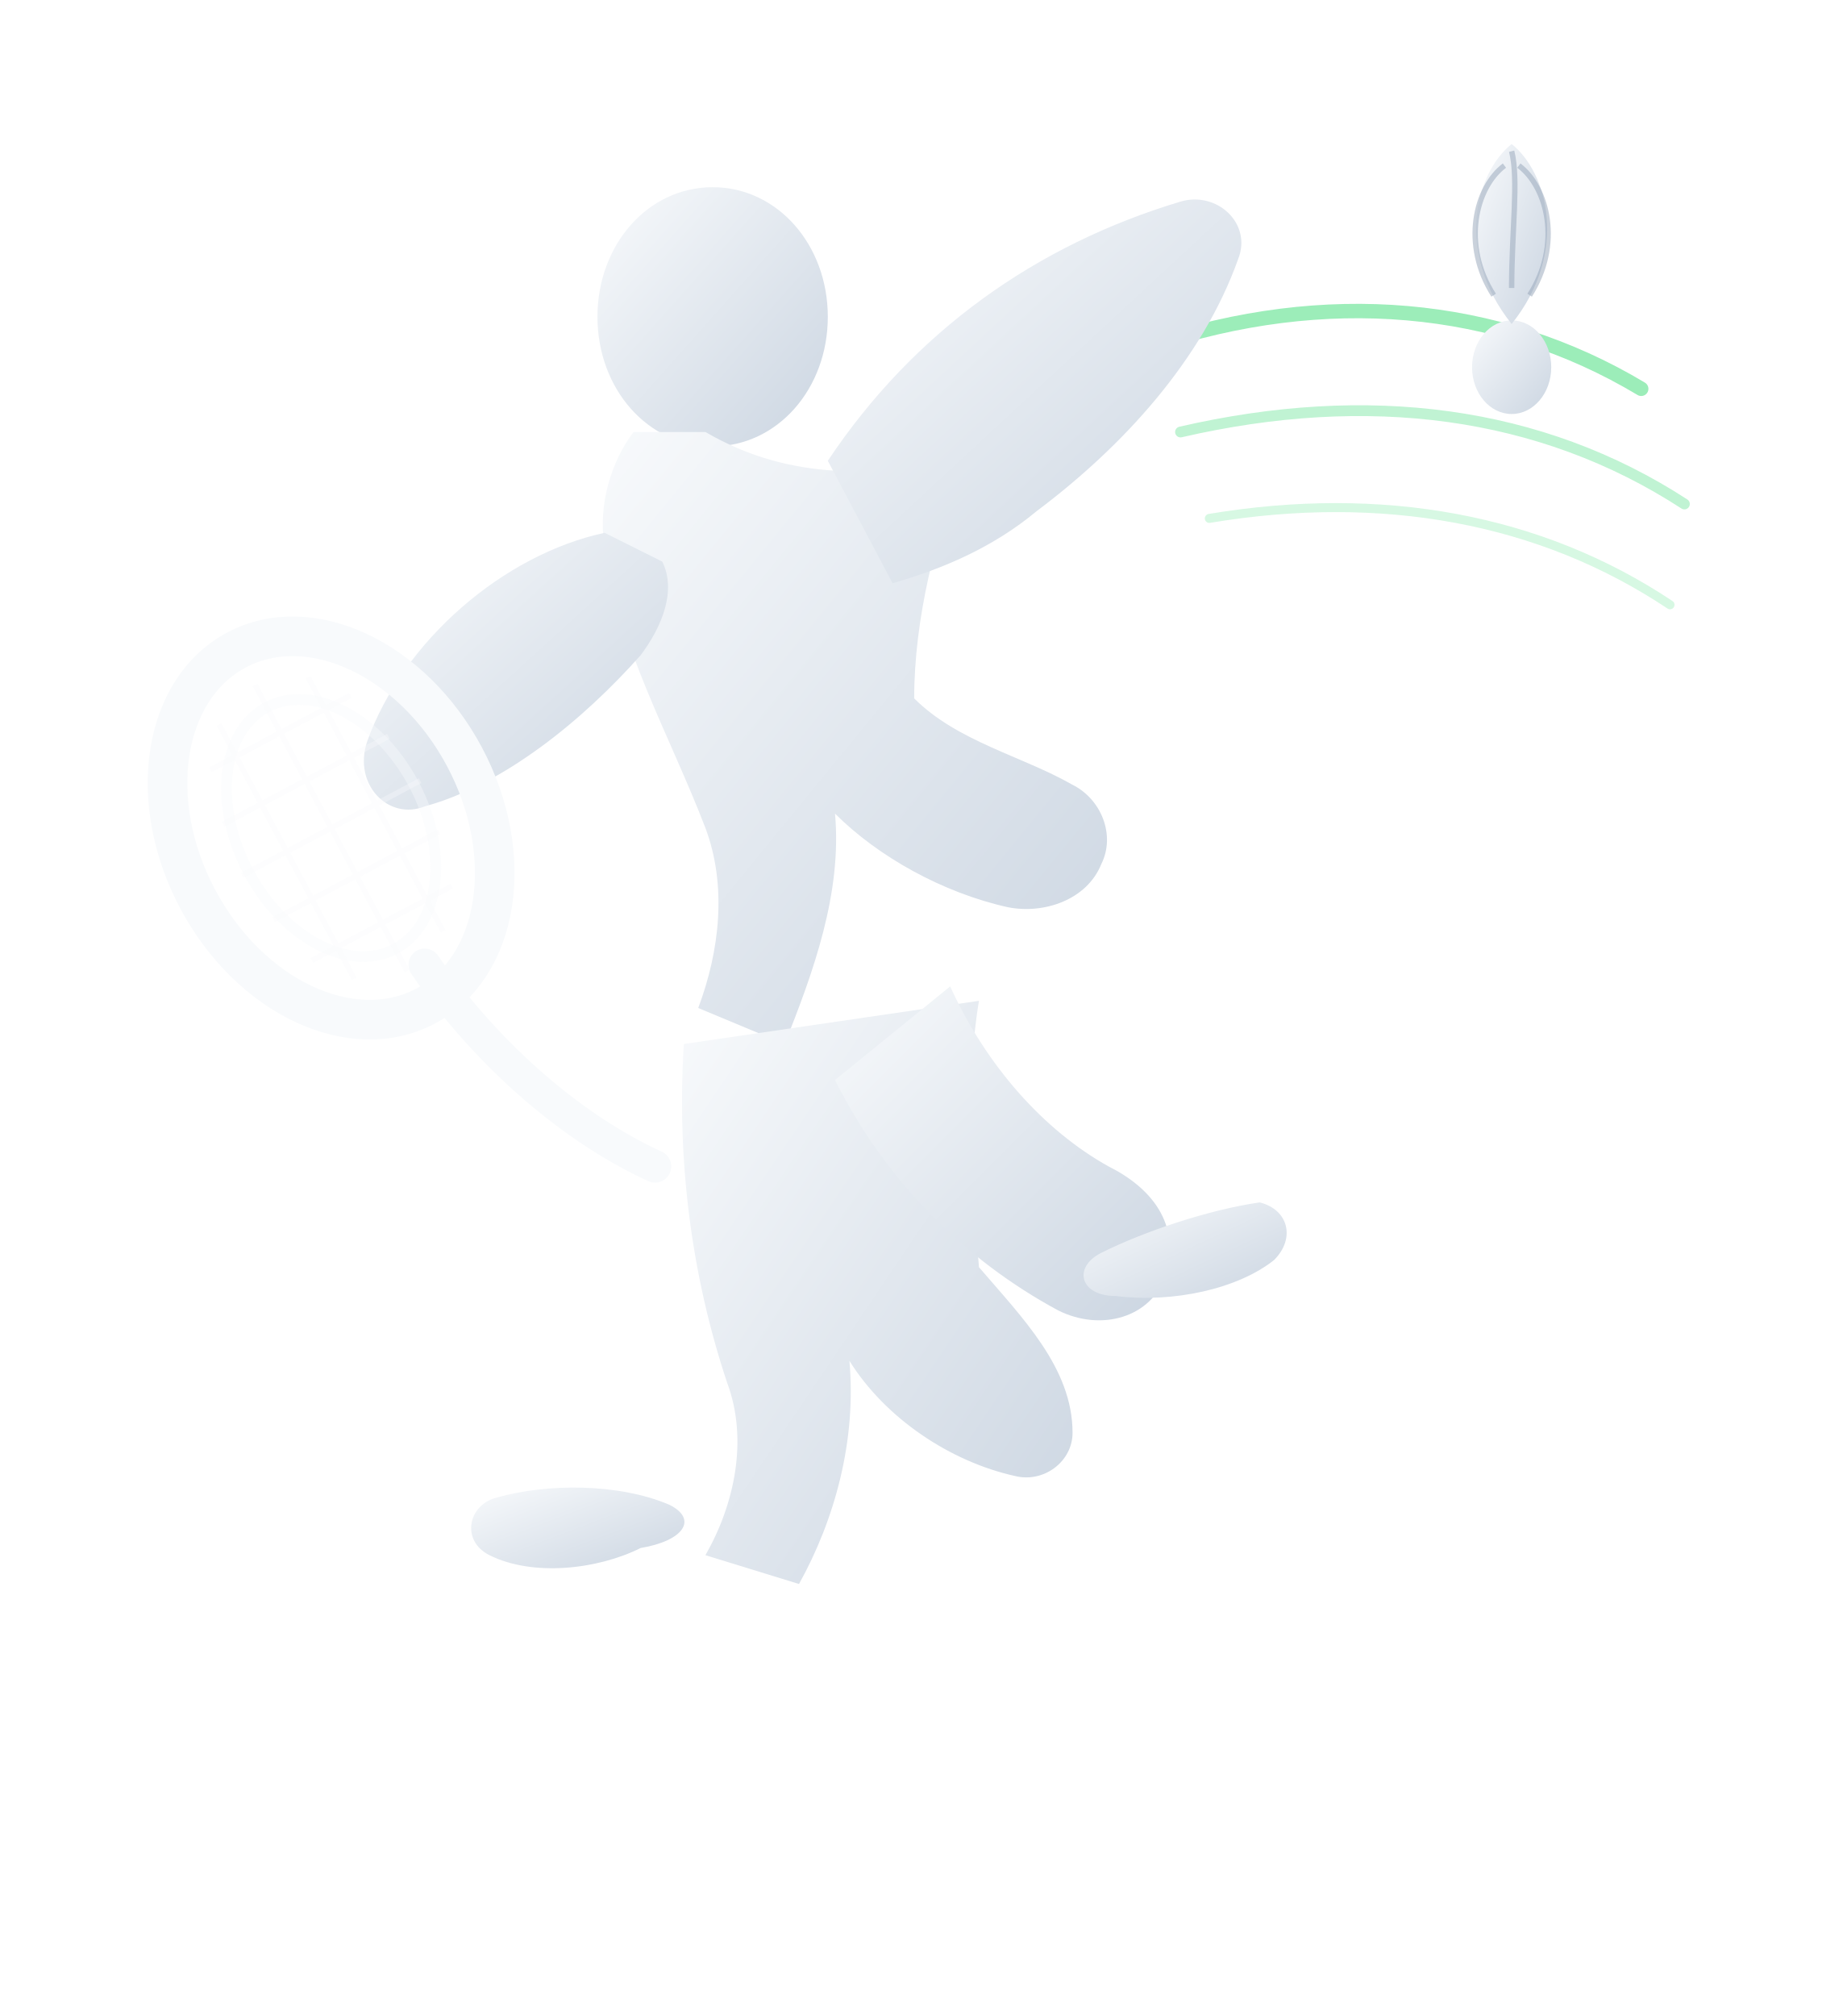
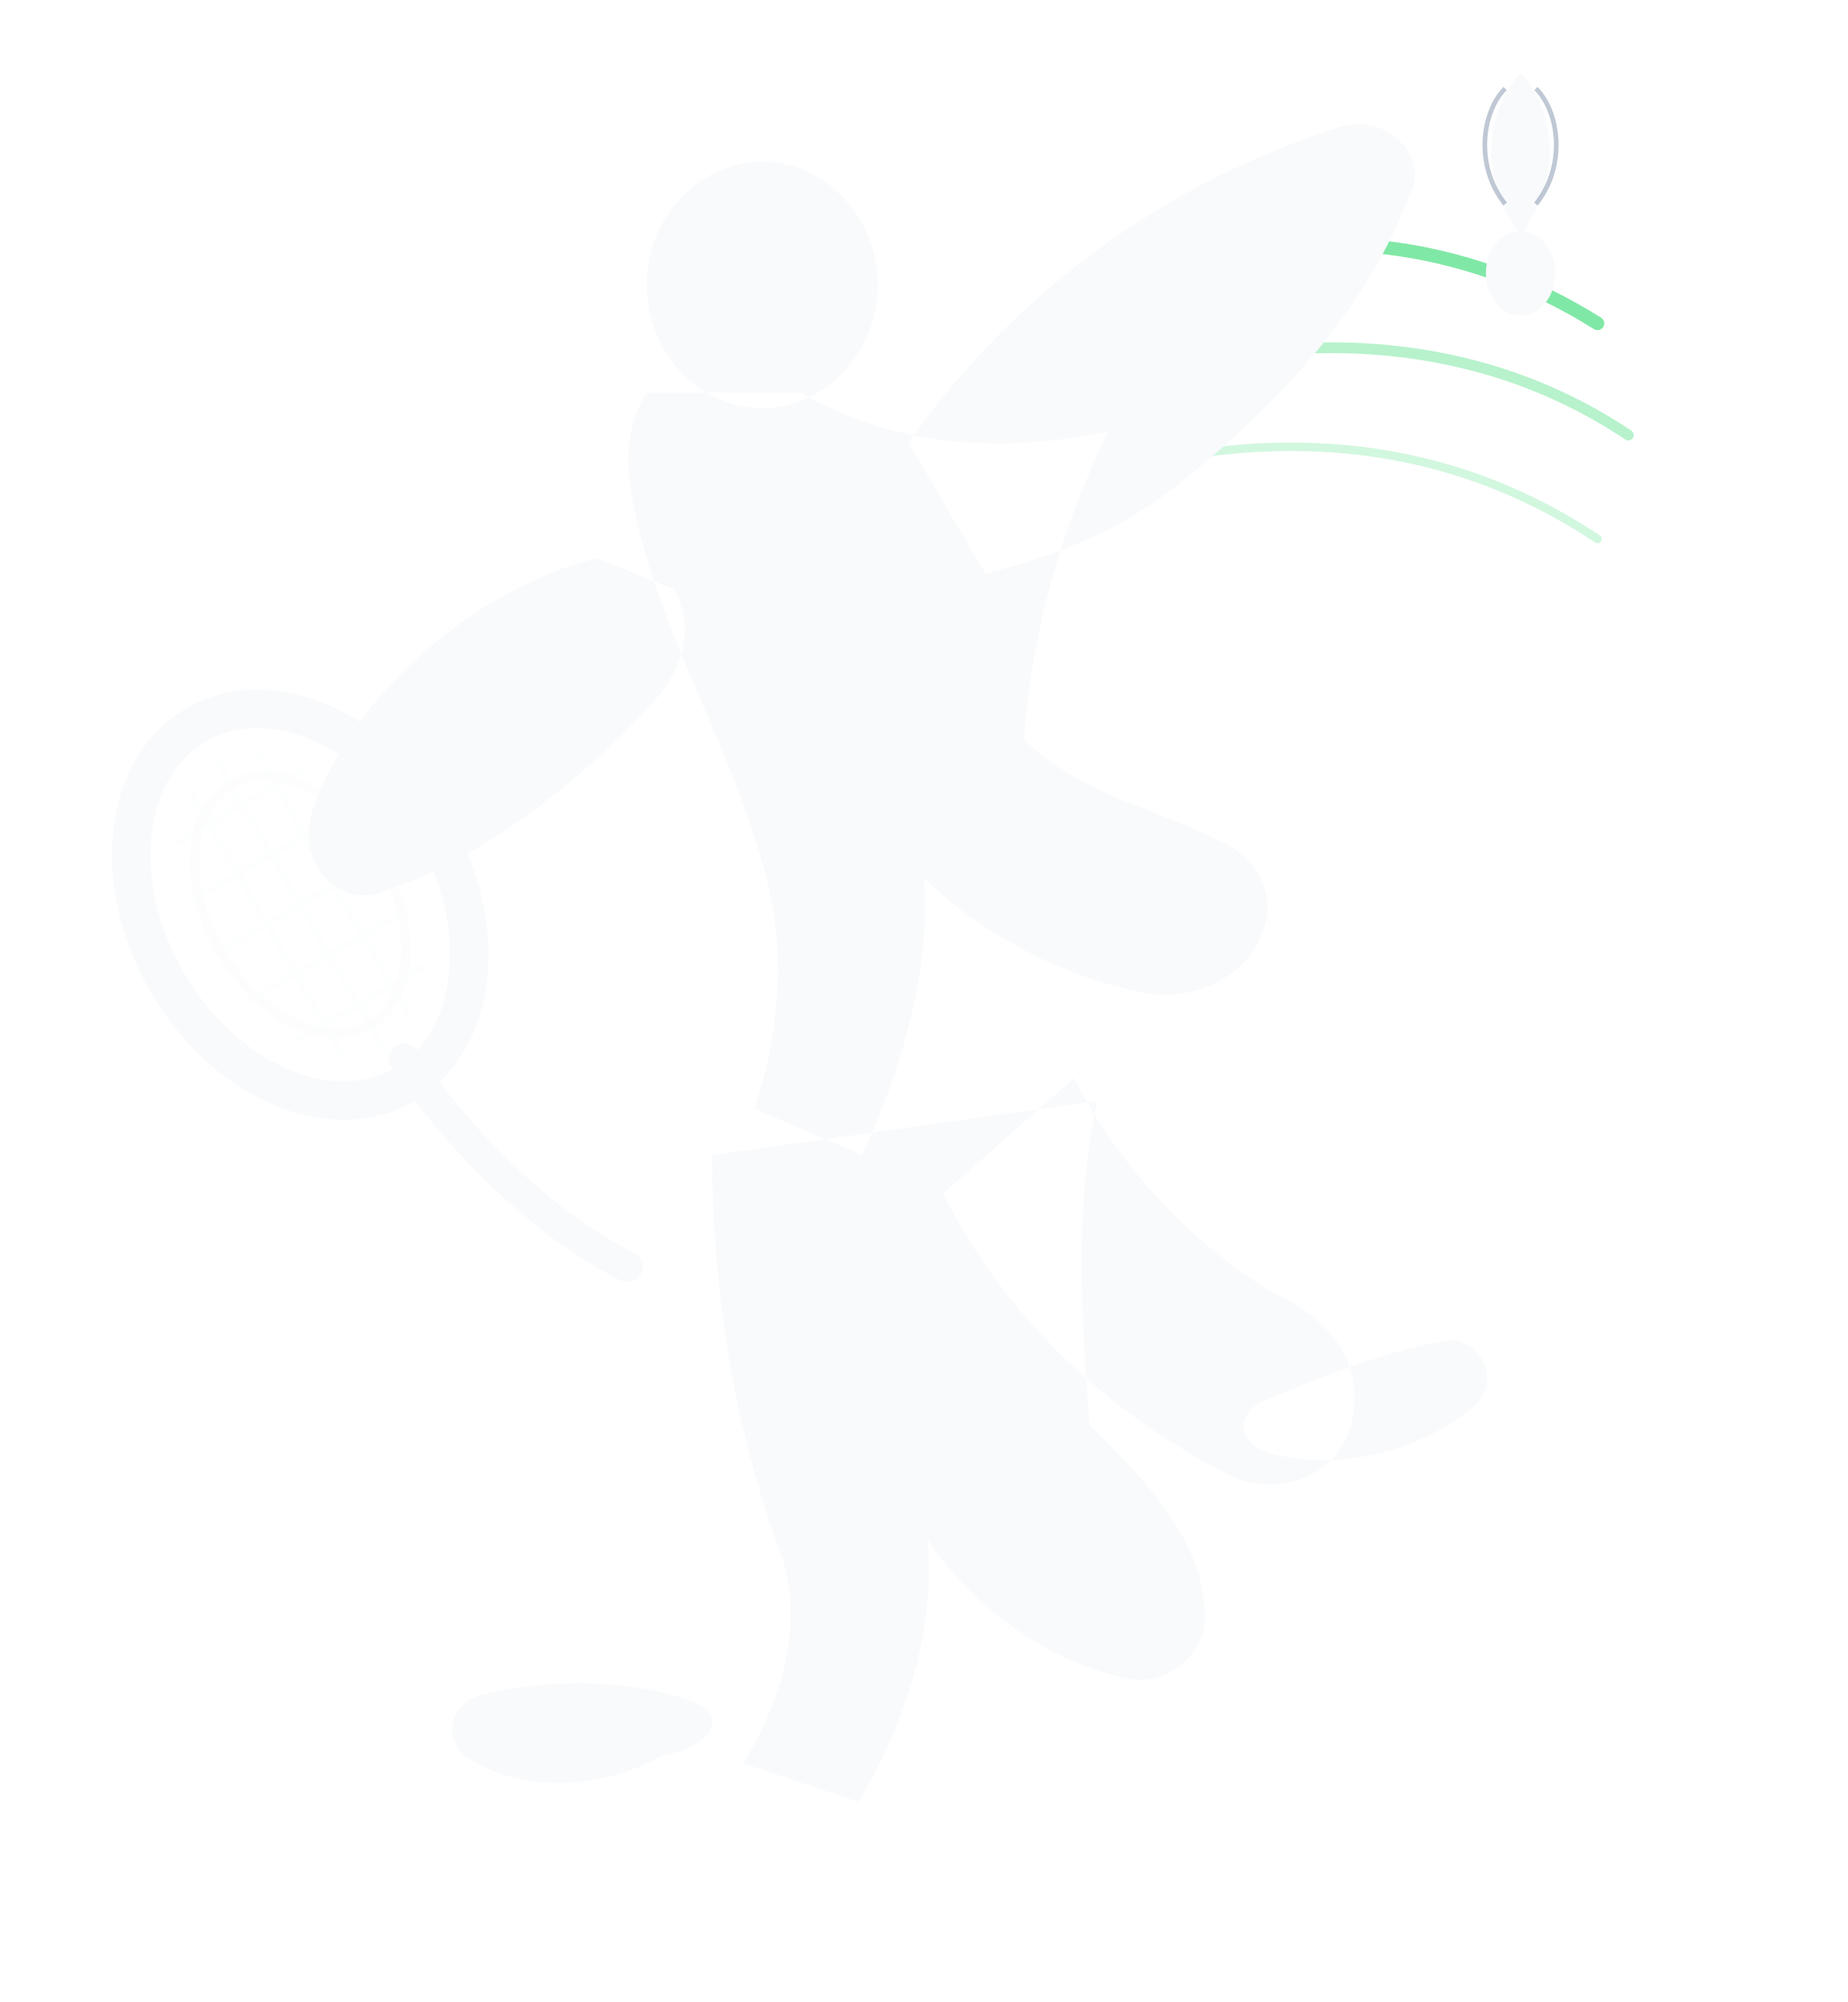
- <svg xmlns="http://www.w3.org/2000/svg" viewBox="0 0 512 560" fill="none">
-   <defs>
-     <linearGradient id="g" x1="0" y1="0" x2="1" y2="1">
-       <stop offset="0%" stop-color="#f8fafc" />
-       <stop offset="100%" stop-color="#cbd5e1" />
-     </linearGradient>
-   </defs>
-   <path d="M320 96c48-16 96-12 136 12" stroke="#4ade80" stroke-width="4" stroke-linecap="round" opacity="0.55" />
-   <path d="M328 120c52-12 100-6 140 20" stroke="#4ade80" stroke-width="3" stroke-linecap="round" opacity="0.35" />
-   <path d="M336 144c48-8 92 0 128 24" stroke="#4ade80" stroke-width="2.5" stroke-linecap="round" opacity="0.22" />
-   <g transform="translate(420 88)">
-     <ellipse cx="0" cy="14" rx="11" ry="13" fill="url(#g)" />
-     <path d="M0 2 C-16 -18 -10 -40 0 -48 C10 -40 16 -18 0 2Z" fill="url(#g)" />
-     <path d="M-5 -6 C-14 -20 -10 -36 -2 -42 M5 -6 C14 -20 10 -36 2 -42 M0 -8 C0 -24 2 -38 0 -46" stroke="#94a3b8" stroke-width="1.5" opacity="0.5" />
+ <svg xmlns="http://www.w3.org/2000/svg" viewBox="0 0 480 520" fill="none">
+   <path d="M300 70c40-12 80-8 115 14" stroke="#4ade80" stroke-width="3.5" stroke-linecap="round" opacity="0.7" />
+   <path d="M305 95c45-10 85-4 118 18" stroke="#4ade80" stroke-width="2.8" stroke-linecap="round" opacity="0.4" />
+   <path d="M310 118c40-6 75 2 105 22" stroke="#4ade80" stroke-width="2.2" stroke-linecap="round" opacity="0.25" />
+   <g transform="translate(395 55)">
+     <ellipse cx="0" cy="16" rx="9" ry="11" fill="#f8fafc" />
+     <path d="M0 6c-12-16-8-34 0-42 8 8 12 26 0 42z" fill="#f8fafc" />
+     <path d="M-4 -2c-8-10-6-24 0-30M4 -2c8-10 6-24 0-30" stroke="#94a3b8" stroke-width="1.2" opacity="0.6" />
  </g>
-   <g fill="url(#g)">
-     <path d="M198 52c18 0 32 16 32 36s-14 36-32 36-32-16-32-36 14-36 32-36z" />
-     <path d="M176 120c-6 8-10 20-8 32 4 28 18 52 28 78 6 16 4 34-2 50l24 10c8-20 16-42 14-64 12 12 30 22 48 26 10 2 22-2 26-12 4-8 0-18-8-22-14-8-32-12-44-24 0-22 6-46 14-66-24 4-48 6-72-8z" />
-     <path d="M230 128c24-36 58-60 98-72 10-3 20 6 16 16-10 28-32 52-56 70-12 10-26 16-40 20l-18-34z" />
-     <path d="M168 148c-28 6-56 30-66 58-4 12 6 22 16 18 22-6 44-24 60-42 6-8 10-18 6-26l-16-8z" />
-   </g>
-   <g stroke="#f8fafc" fill="none">
-     <ellipse cx="92" cy="230" rx="42" ry="56" transform="rotate(-28 92 230)" stroke-width="11" />
-     <ellipse cx="92" cy="230" rx="26" ry="38" transform="rotate(-28 92 230)" stroke-width="3" opacity="0.4" />
-     <path d="M118 268c18 26 42 46 64 56" stroke-width="9" stroke-linecap="round" />
-     <g opacity="0.35" stroke-width="1.5" transform="rotate(-28 92 230)">
-       <path d="M70 200h44M66 215h52M64 230h56M66 245h52M70 260h44" />
-       <path d="M78 190v80M92 185v90M106 190v80" />
-     </g>
-   </g>
-   <g fill="url(#g)">
-     <path d="M190 290c-2 32 2 64 12 94 6 16 2 34-6 48l26 8c10-18 16-40 14-62 10 16 28 28 46 32 8 2 16-4 16-12 0-18-14-32-26-46-2-24-4-50 0-74l-82 12z" />
-     <path d="M232 300c14 28 36 50 62 64 12 6 26 2 30-10 4-14-4-24-16-30-18-10-34-28-44-50l-32 26z" />
-     <path d="M178 430c-12 6-30 8-42 2-8-4-6-14 2-16 14-4 34-4 48 2 8 4 4 10-8 12z" />
-     <path d="M310 360c16 2 34-2 44-10 6-6 4-14-4-16-14 2-32 8-44 14-8 4-6 12 4 12z" />
+   <path fill="#f8fafc" fill-rule="evenodd" d="     M198 42     c16 0 30 14 30 32     s-14 32-30 32     s-30-14-30-32     s14-32 30-32z      M168 102     c-4 6-6 16-4 26     c6 36 28 68 36 104     c4 18 2 38-4 56     l28 12     c10-22 18-48 16-72     c14 14 36 26 58 30     c12 2 26-4 30-16     c4-10-2-20-12-24     c-16-8-36-12-50-26     c2-28 10-56 22-80     c-28 6-56 4-80-10z      M236 115     c28-40 68-68 112-82     c12-4 24 8 18 18     c-12 32-38 58-64 78     c-14 10-30 16-46 20     z      M155 145     c-32 8-64 36-74 66     c-4 14 8 26 20 20     c24-8 50-28 68-48     c8-8 12-20 6-30     z      M185 300     c0 36 6 72 18 104     c6 18 0 38-10 54     l30 10     c12-20 20-44 18-68     c12 18 32 32 52 36     c10 2 20-6 20-16     c0-20-16-36-30-50     c-2-28-4-56 2-84     z      M245 310     c16 32 42 56 72 72     c14 8 30 2 34-12     c4-16-6-28-20-34     c-20-12-40-32-52-56     z      M172 456     c-14 8-34 10-48 2     c-10-4-8-16 2-18     c16-4 38-4 54 2     c10 4 4 12-8 14z      M332 378     c18 4 38-2 50-12     c8-6 4-16-4-18     c-16 2-36 10-50 16     c-8 4-6 12 4 14z   " />
+   <ellipse cx="78" cy="235" rx="40" ry="54" transform="rotate(-30 78 235)" fill="none" stroke="#f8fafc" stroke-width="10" />
+   <ellipse cx="78" cy="235" rx="24" ry="36" transform="rotate(-30 78 235)" fill="none" stroke="#f8fafc" stroke-width="2.5" opacity="0.35" />
+   <path d="M105 275c16 24 38 44 58 54" stroke="#f8fafc" stroke-width="8" stroke-linecap="round" fill="none" />
+   <g opacity="0.3" stroke="#f8fafc" stroke-width="1.4" transform="rotate(-30 78 235)">
+     <path d="M58 205h40M54 220h48M52 235h52M54 250h48M58 265h40" />
+     <path d="M68 195v80M78 190v90M88 195v80" />
  </g>
</svg>
